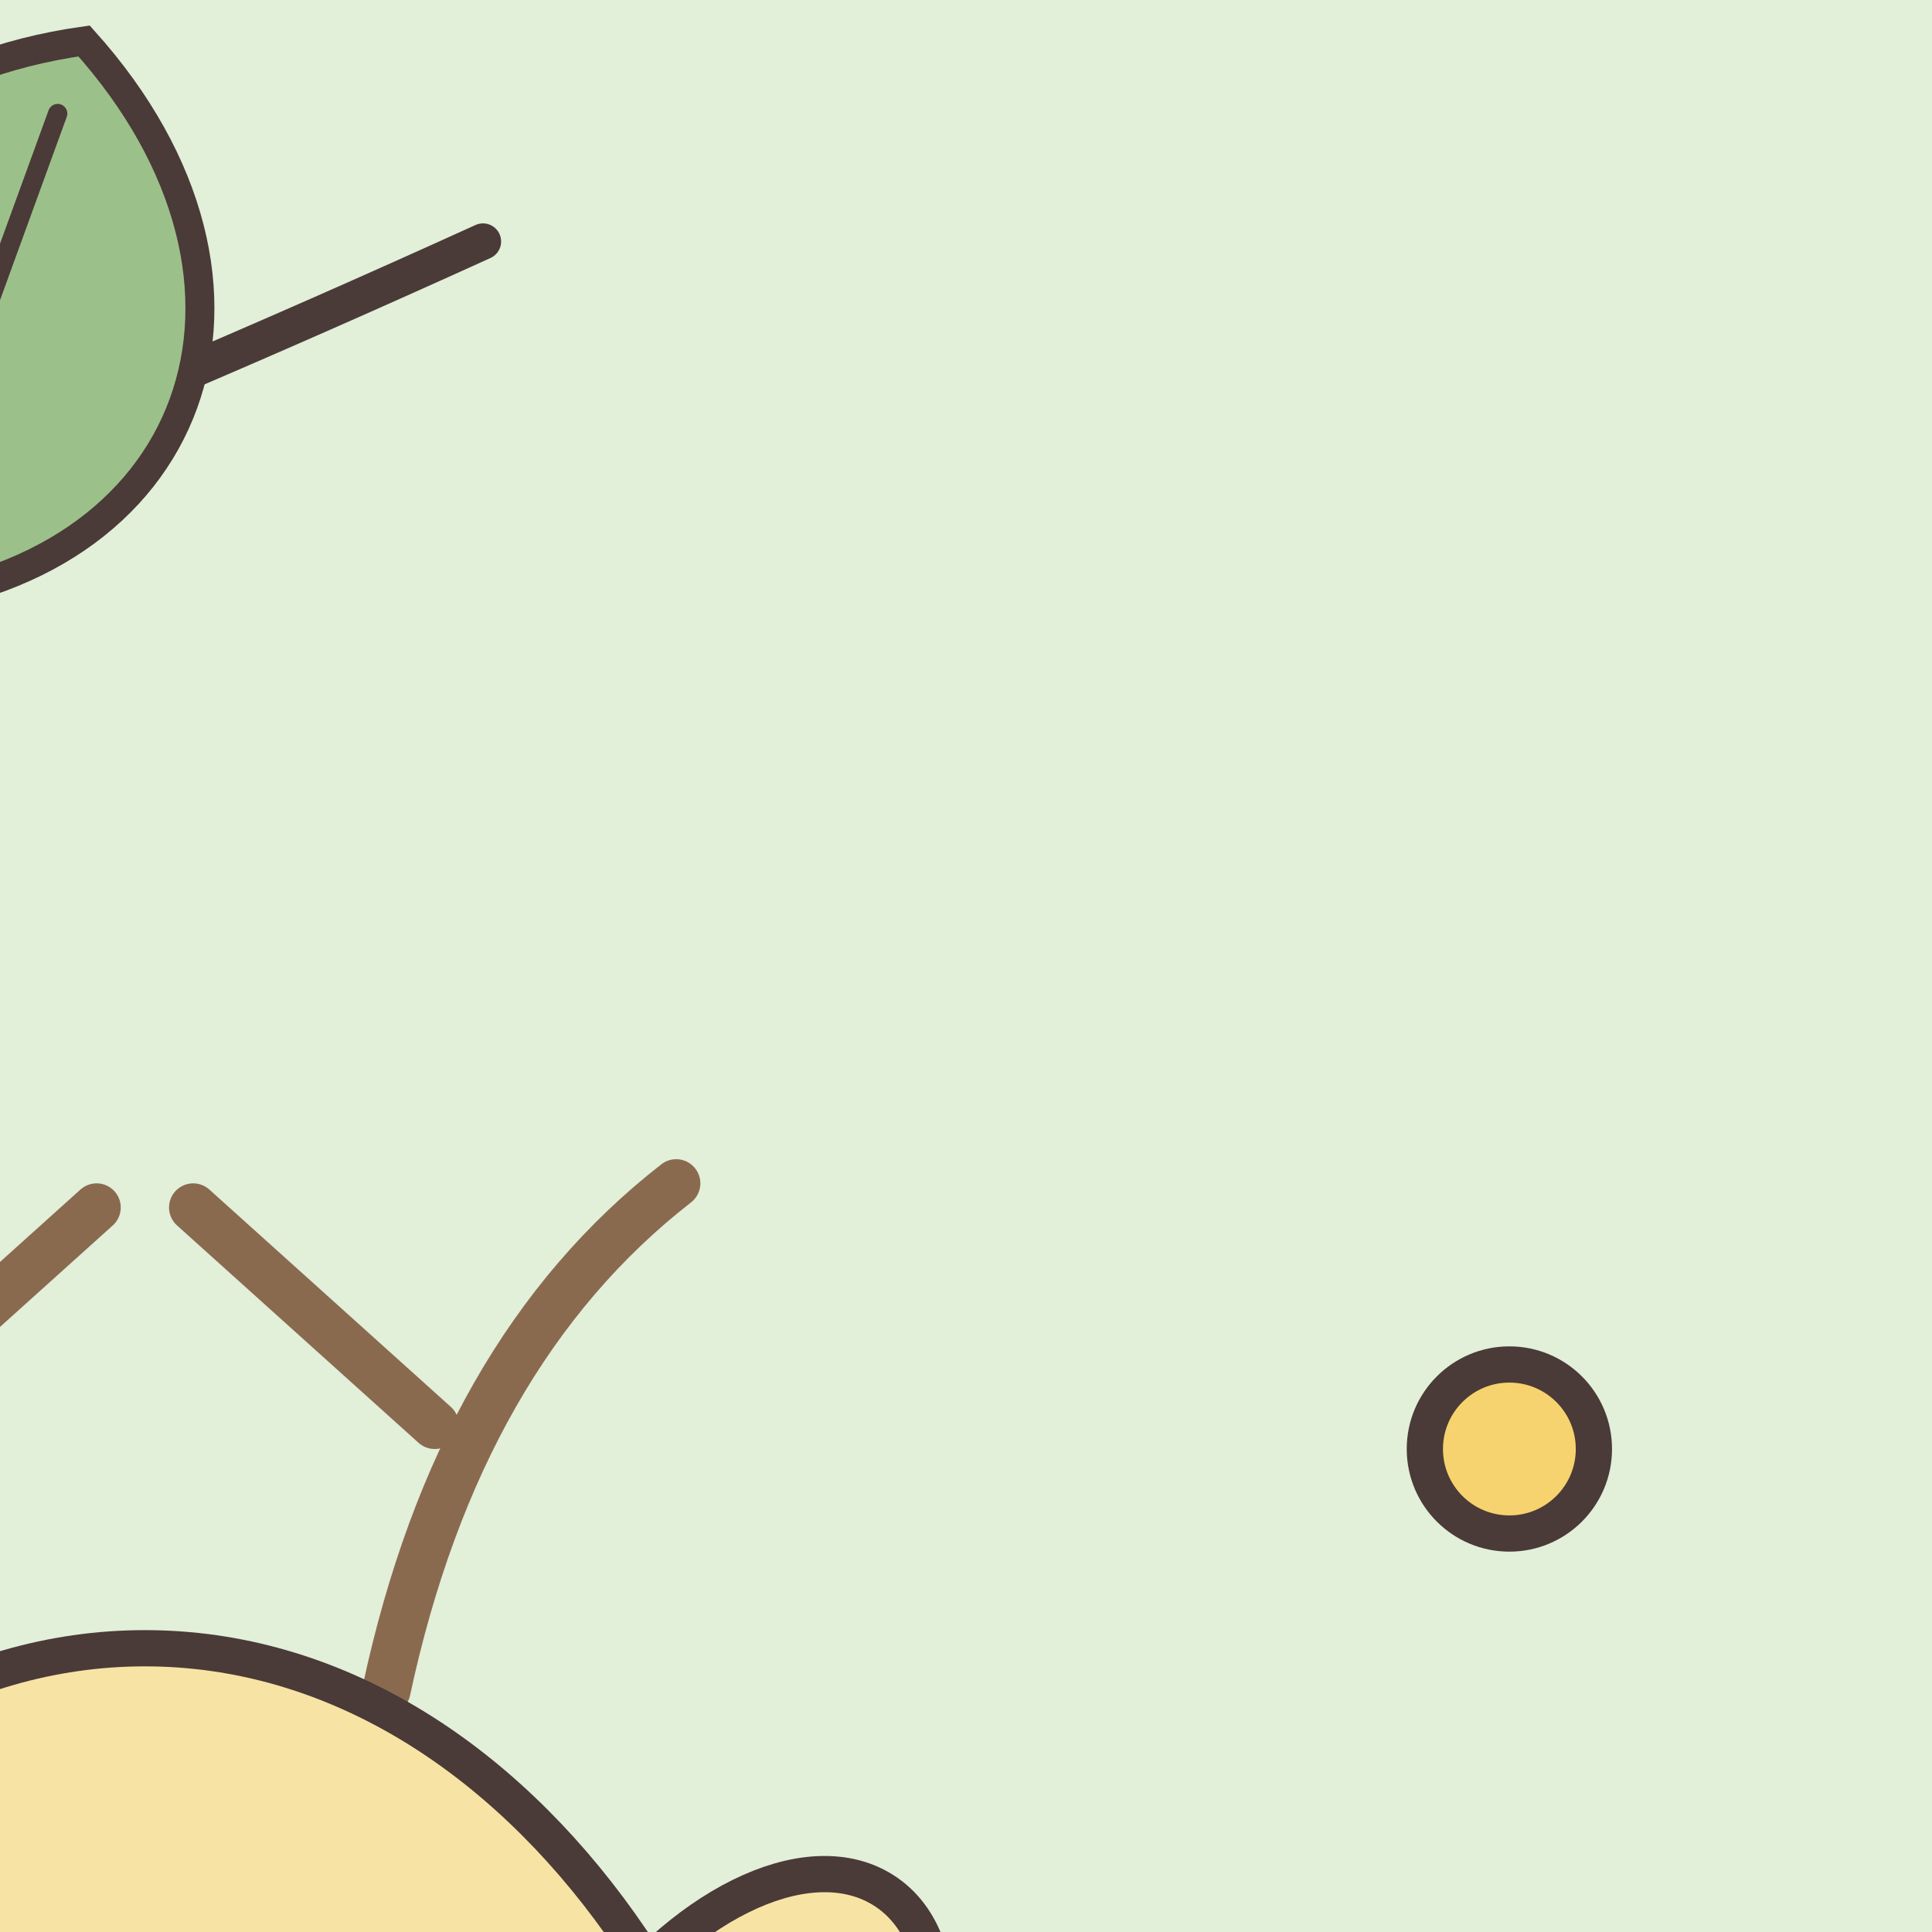
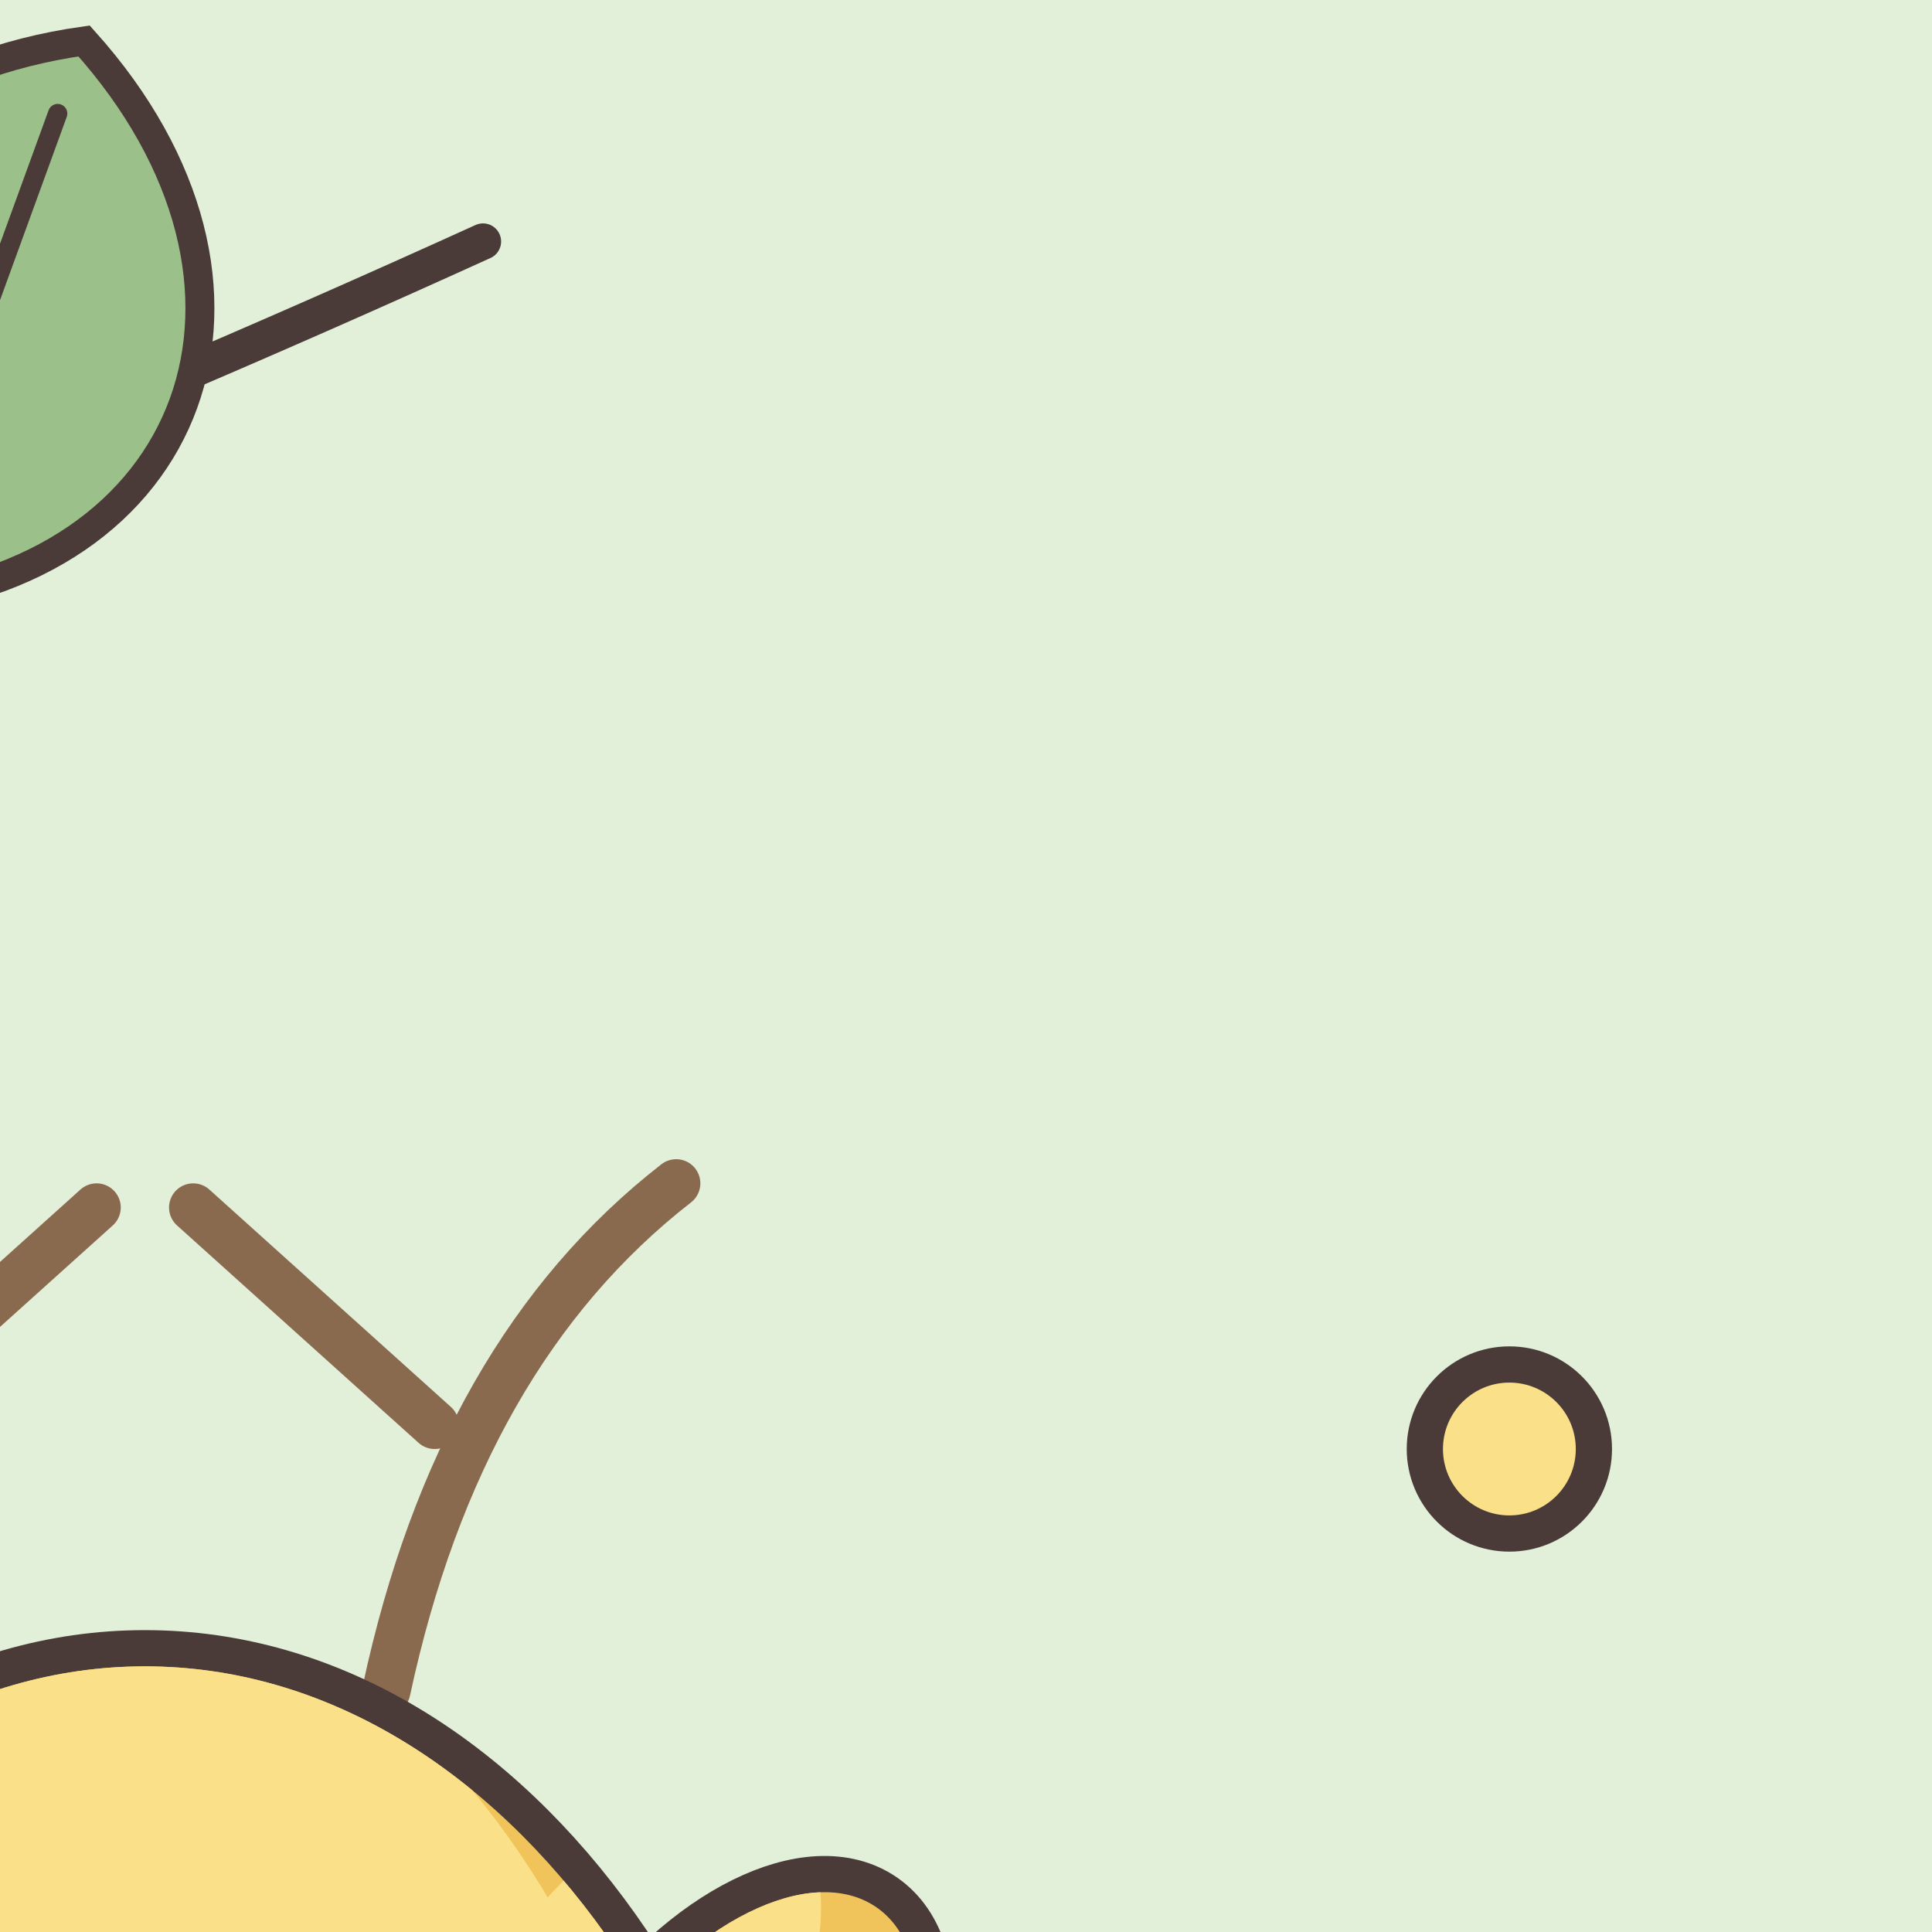
<svg xmlns="http://www.w3.org/2000/svg" width="160" height="160" viewBox="160 0 160 160">
  <rect width="320" height="320" fill="#e2efd9" />
  <path d="M-10 90Q90 70 200 20" fill="none" stroke="#4a3a38" stroke-width="3" stroke-linecap="round" stroke-linejoin="round" />
  <g transform="translate(30 82) rotate(-75) scale(0.8)">
    <path d="M0 0C14-30 46-30 62 0C46 30 14 30 0 0Z" fill="#9cc08a" stroke="#4a3a38" stroke-width="3" />
    <path d="M4 0H54" fill="none" stroke="#4a3a38" stroke-width="2" stroke-linecap="round" stroke-linejoin="round" />
  </g>
  <g transform="translate(90 70) rotate(60) scale(0.8)">
    <path d="M0 0C14-30 46-30 62 0C46 30 14 30 0 0Z" fill="#9cc08a" stroke="#4a3a38" stroke-width="3" />
    <path d="M4 0H54" fill="none" stroke="#4a3a38" stroke-width="2" stroke-linecap="round" stroke-linejoin="round" />
  </g>
  <g transform="translate(150 50) rotate(-70) scale(0.8)">
    <path d="M0 0C14-30 46-30 62 0C46 30 14 30 0 0Z" fill="#9cc08a" stroke="#4a3a38" stroke-width="3" />
    <path d="M4 0H54" fill="none" stroke="#4a3a38" stroke-width="2" stroke-linecap="round" stroke-linejoin="round" />
  </g>
  <circle cx="40" cy="190" r="8" fill="#f6b98c" stroke="#4a3a38" stroke-width="3" />
-   <circle cx="285" cy="120" r="7" fill="#f6d36e" stroke="#4a3a38" stroke-width="3" />
+   <circle cx="285" cy="120" r="7" fill="#fbe08a" stroke="#4a3a38" stroke-width="3" />
  <circle cx="270" cy="220" r="6" fill="#f4a9bd" stroke="#4a3a38" stroke-width="3" />
-   <path d="M0 300Q90 270 190 298T320 290V320H0Z" fill="#a8ce8d" stroke="#4a3a38" stroke-width="3" />
+   <path d="M0 300Q90 270 190 298T320 290V320H0Z" fill="#9cc08a" stroke="#4a3a38" stroke-width="3" />
  <path d="M152 140Q146 112 128 98M148 118L168 100M192 140Q198 112 216 98M196 118L176 100" fill="none" stroke="#8a6a4f" stroke-width="4" stroke-linecap="round" stroke-linejoin="round" />
  <g stroke="#4a3a38" stroke-width="6" stroke-linejoin="round" fill="#4a3a38">
    <ellipse cx="172" cy="214" rx="54" ry="76" />
    <ellipse cx="136" cy="296" rx="18" ry="10" />
    <ellipse cx="208" cy="296" rx="18" ry="10" />
    <ellipse cx="124" cy="176" rx="12" ry="22" transform="rotate(-35 124 176)" />
    <ellipse cx="220" cy="176" rx="12" ry="22" transform="rotate(35 220 176)" />
  </g>
-   <g fill="#f7e3a3">
+   <clipPath id="moss">
    <ellipse cx="172" cy="214" rx="54" ry="76" />
    <ellipse cx="136" cy="296" rx="18" ry="10" />
    <ellipse cx="208" cy="296" rx="18" ry="10" />
    <ellipse cx="124" cy="176" rx="12" ry="22" transform="rotate(-35 124 176)" />
    <ellipse cx="220" cy="176" rx="12" ry="22" transform="rotate(35 220 176)" />
+   </clipPath>
+   <g clip-path="url(#moss)">
+     <rect width="320" height="320" fill="#f0c45a" />
+     <g transform="translate(-8 -8)" fill="#fbe08a">
+       <ellipse cx="172" cy="214" rx="54" ry="76" />
+       <ellipse cx="136" cy="296" rx="18" ry="10" />
+       <ellipse cx="208" cy="296" rx="18" ry="10" />
+       <ellipse cx="124" cy="176" rx="12" ry="22" transform="rotate(-35 124 176)" />
+       <ellipse cx="220" cy="176" rx="12" ry="22" transform="rotate(35 220 176)" />
+     </g>
+     <ellipse cx="150" cy="170" rx="14" ry="9" fill="#fff" opacity=".5" transform="rotate(-35 150 170)" />
  </g>
  <circle cx="155" cy="196" r="4.5" fill="#4a3a38" />
  <circle cx="156.5" cy="194.5" r="1.35" fill="#fff" />
  <circle cx="189" cy="196" r="4.5" fill="#4a3a38" />
  <circle cx="190.5" cy="194.5" r="1.35" fill="#fff" />
-   <ellipse cx="145" cy="206" rx="7" ry="4.5" fill="#f4a0b4" opacity=".7" />
-   <ellipse cx="199" cy="206" rx="7" ry="4.5" fill="#f4a0b4" opacity=".7" />
+   <ellipse cx="145" cy="206" rx="7" ry="4.5" fill="#e8788f" opacity=".55" />
+   <ellipse cx="199" cy="206" rx="7" ry="4.5" fill="#e8788f" opacity=".55" />
  <path d="M164 204Q172 212 180 204" fill="none" stroke="#4a3a38" stroke-width="2.5" stroke-linecap="round" stroke-linejoin="round" />
</svg>
